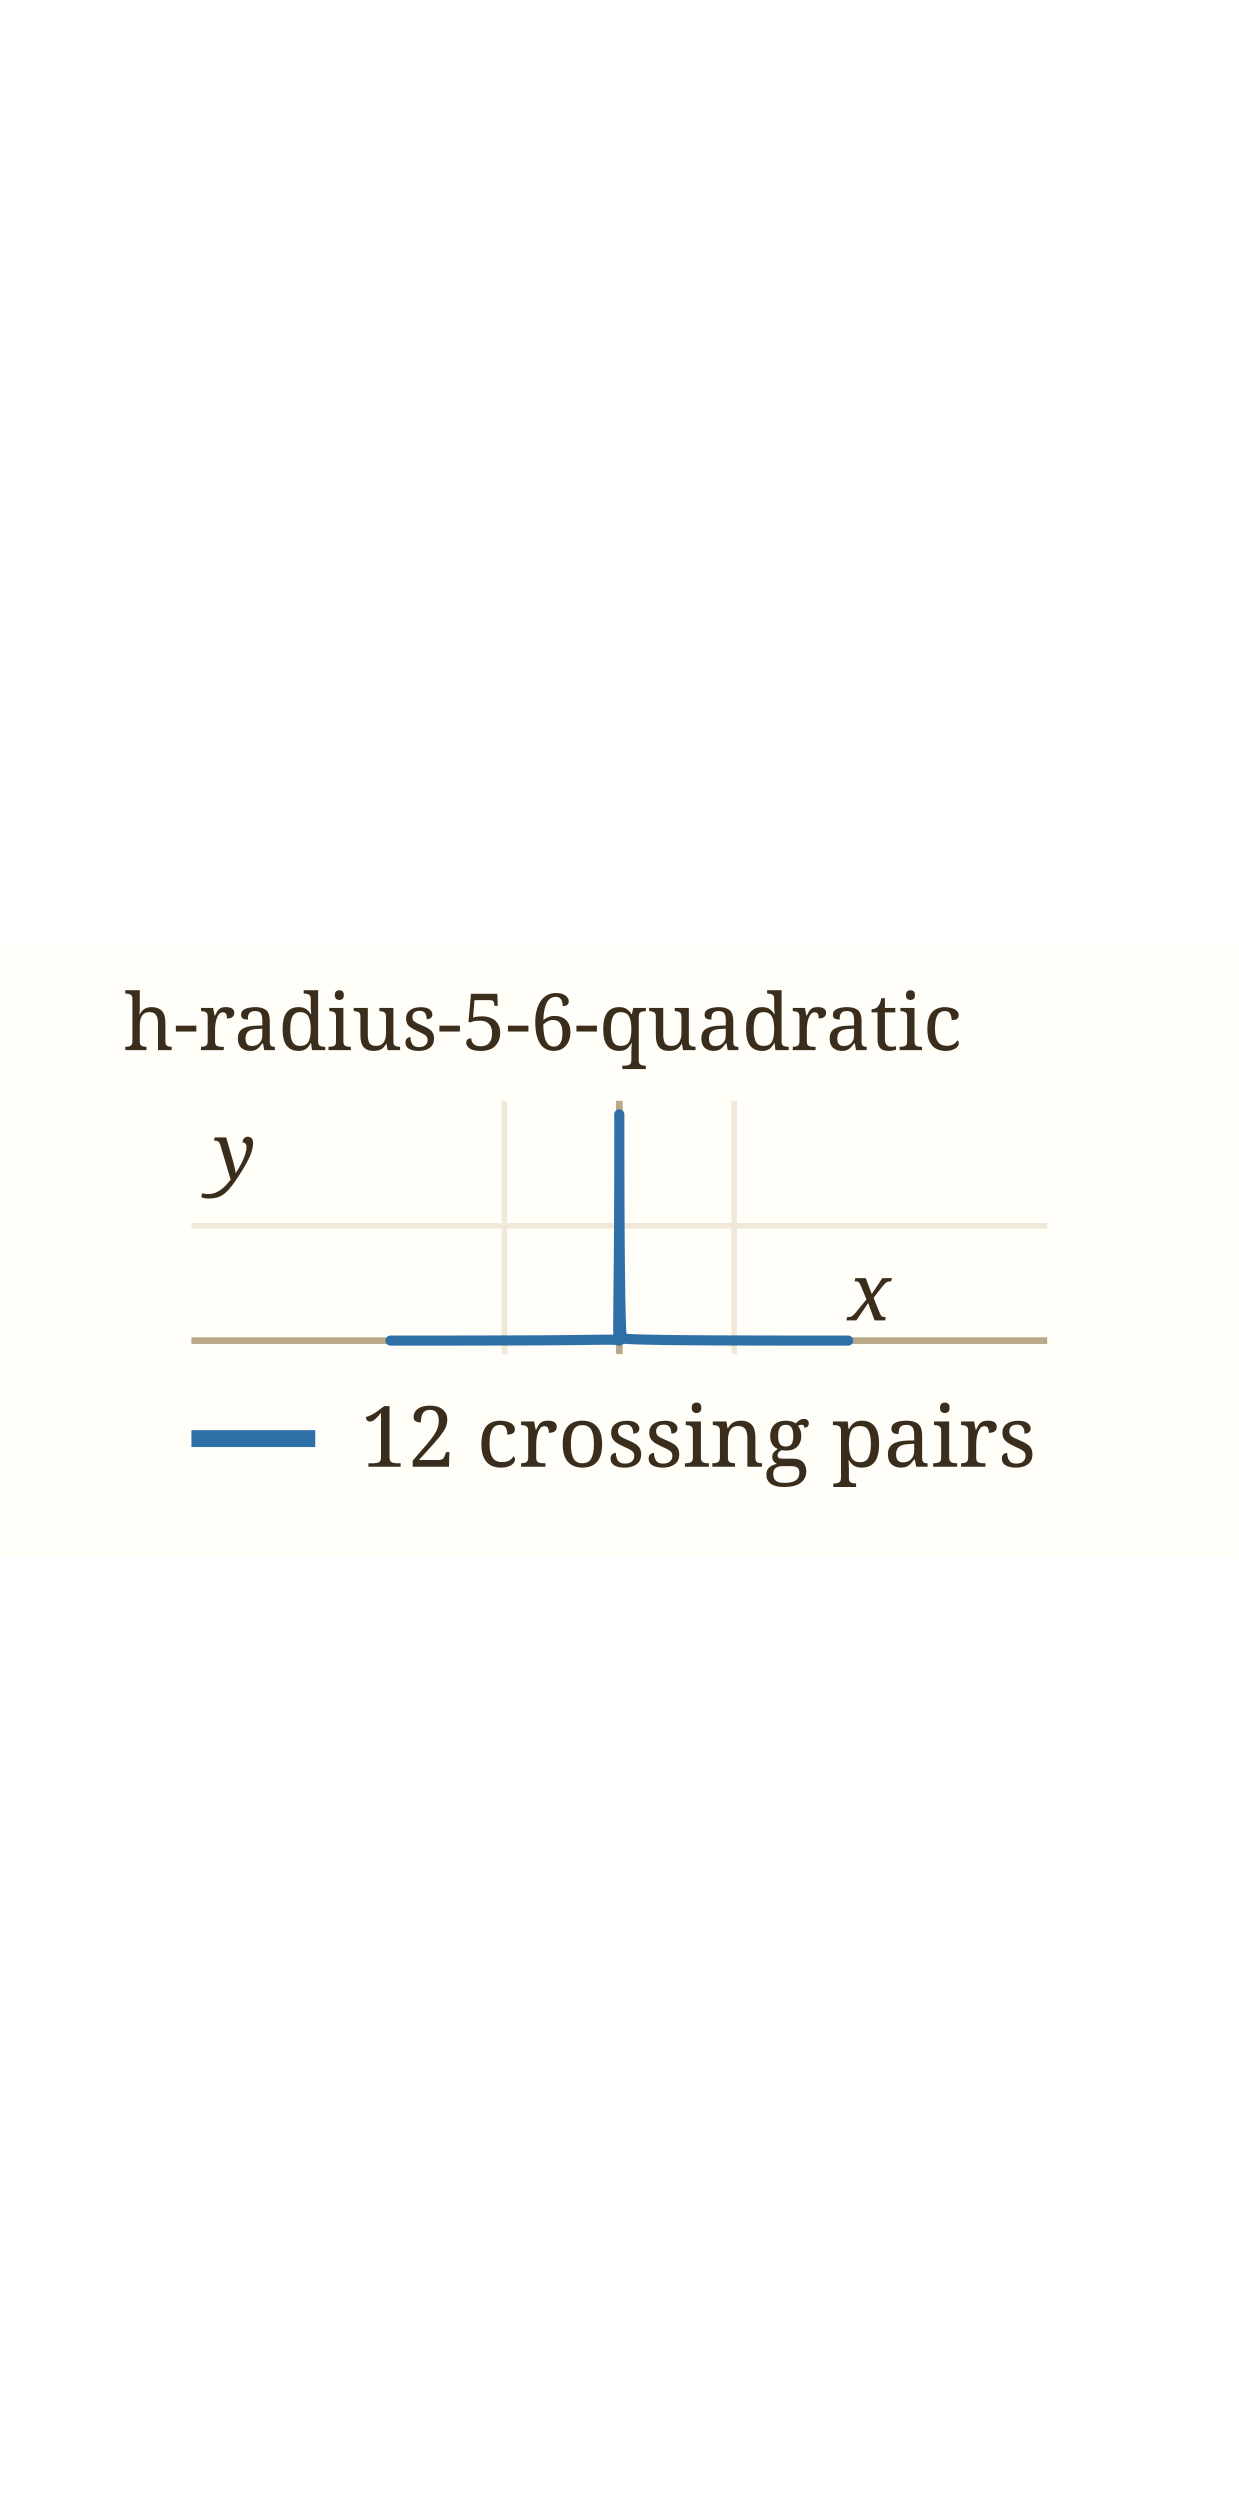
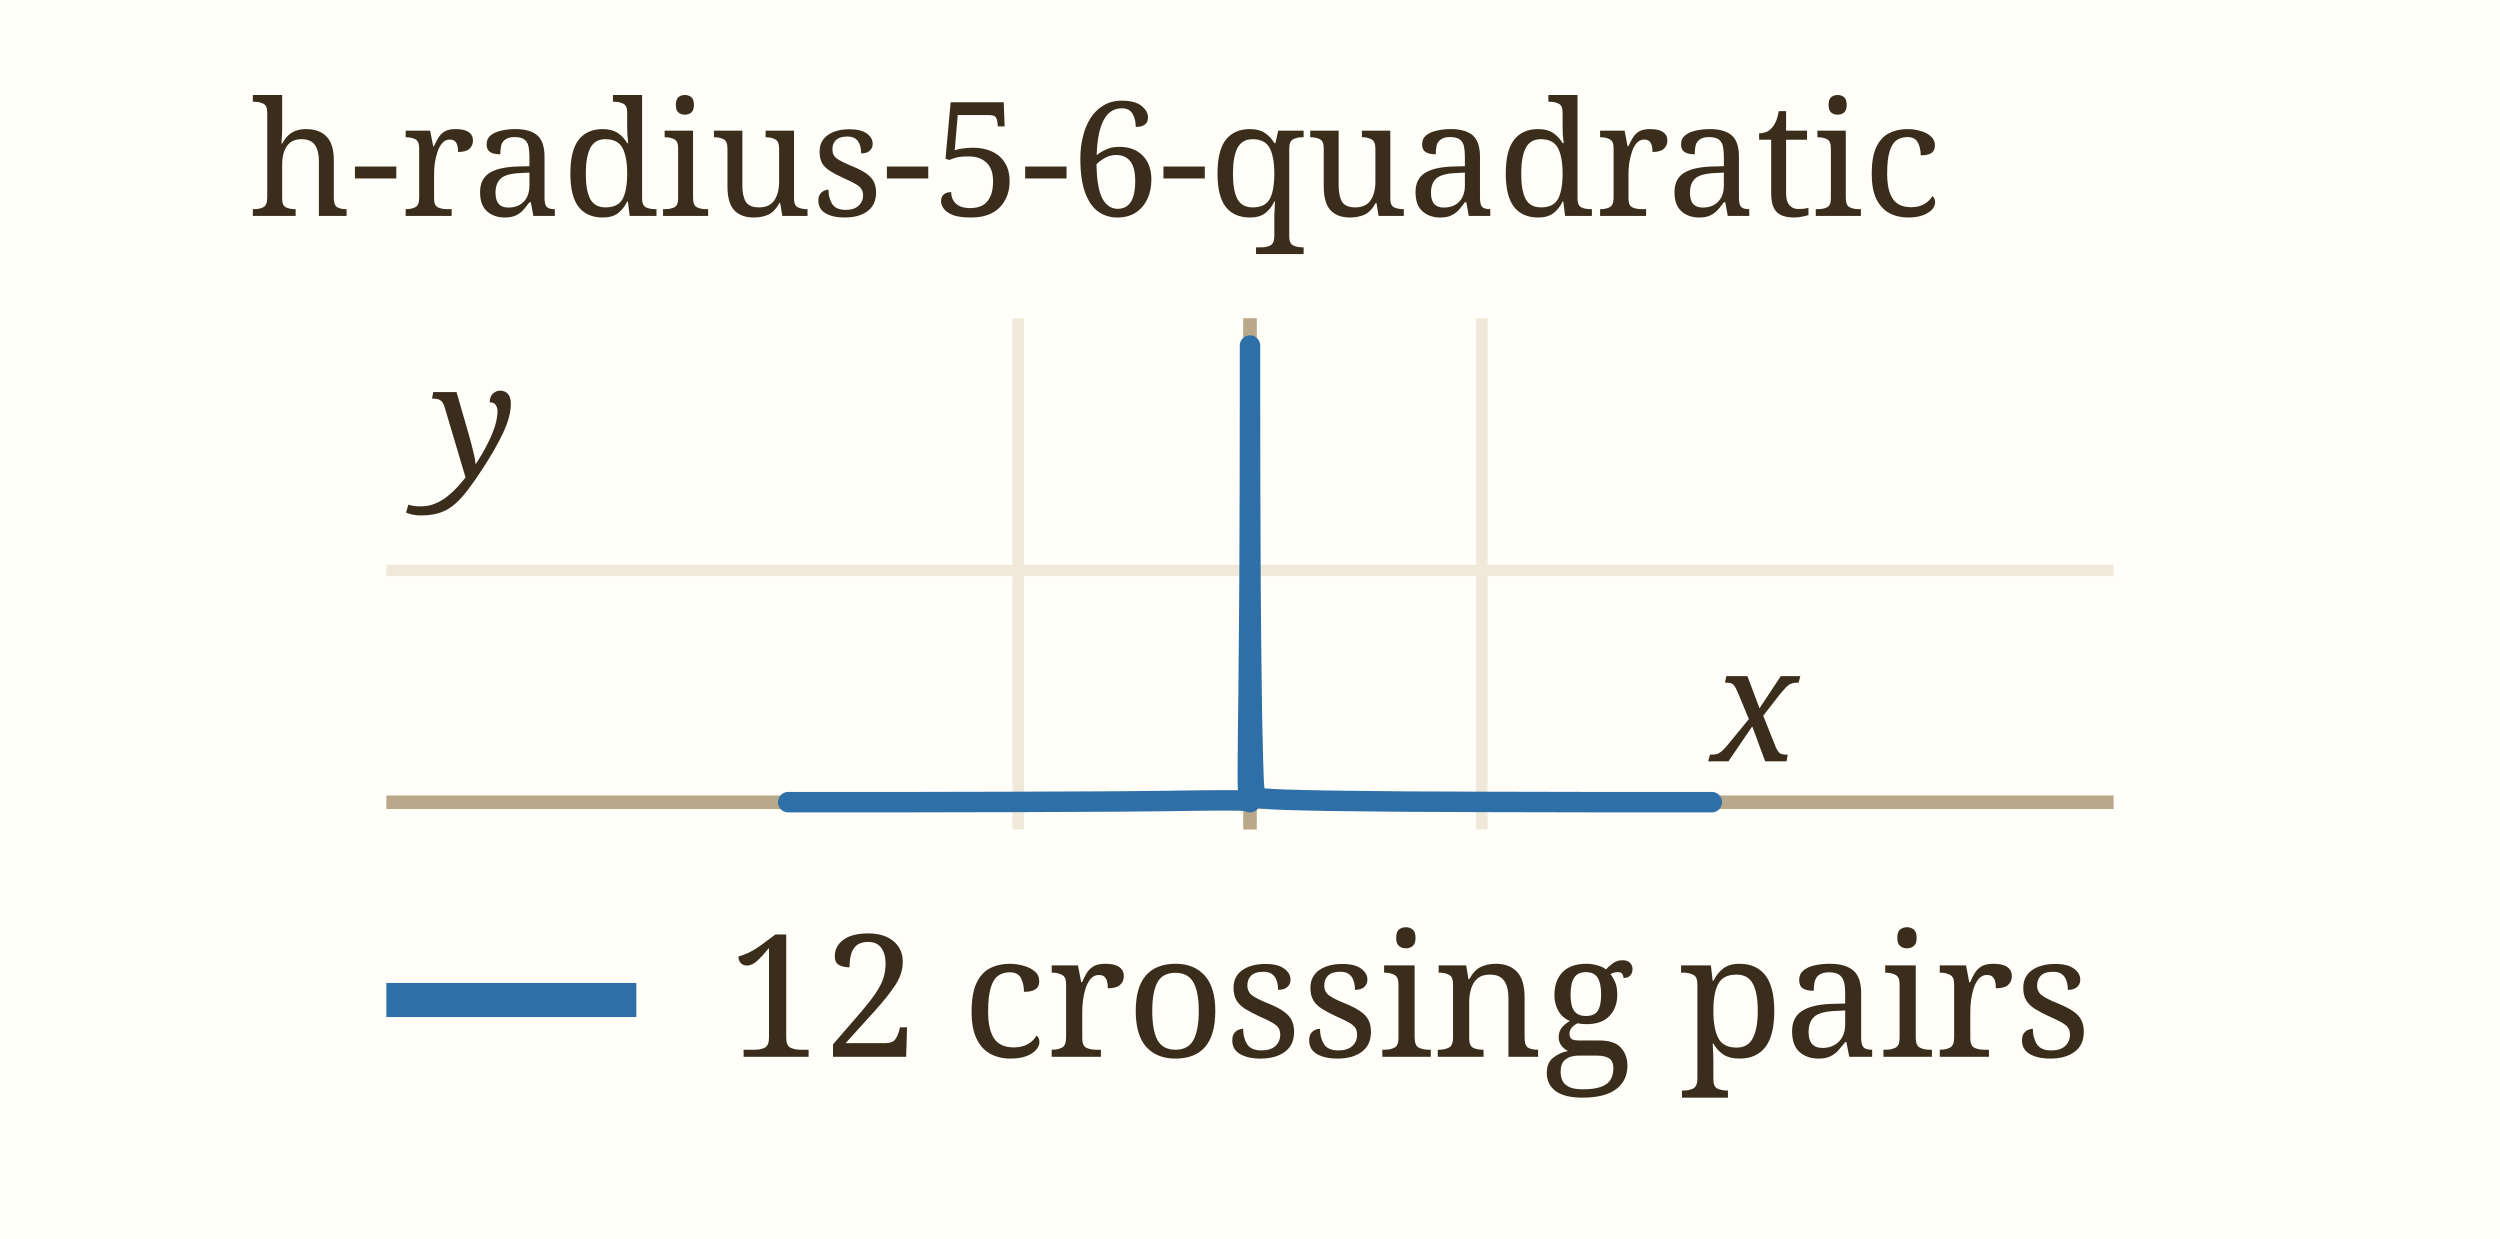
- <svg xmlns="http://www.w3.org/2000/svg" viewBox="0 0 220 109" width="109" height="220" role="img" aria-label="h-radius-5-6-quadratic" data-panel="h-radius-5-6-quadratic">
+ <svg xmlns="http://www.w3.org/2000/svg" viewBox="0 0 220 109" width="220" height="109" role="img" aria-label="h-radius-5-6-quadratic" data-panel="h-radius-5-6-quadratic">
  <rect x="0" y="0" width="220" height="109" fill="#fffef9" />
  <clipPath id="clip-h-radius-5-6-quadratic">
    <rect x="34" y="28" width="152" height="45" />
  </clipPath>
  <g clip-path="url(#clip-h-radius-5-6-quadratic)">
    <line x1="89.6" x2="89.6" y1="28" y2="73" stroke="#f0e8d8" stroke-width="1" />
    <text x="89.6" y="87.0" font-family="ui-monospace, Menlo, monospace" font-size="11" fill="#9c8a6a" text-anchor="middle">-0.5</text>
    <line x1="110.0" x2="110.0" y1="28" y2="73" stroke="#b9a98a" stroke-width="1.2" />
    <line x1="130.4" x2="130.4" y1="28" y2="73" stroke="#f0e8d8" stroke-width="1" />
    <text x="130.4" y="87.0" font-family="ui-monospace, Menlo, monospace" font-size="11" fill="#9c8a6a" text-anchor="middle">0.5</text>
    <line x1="34" x2="186" y1="70.6" y2="70.6" stroke="#b9a98a" stroke-width="1.2" />
    <line x1="34" x2="186" y1="50.2" y2="50.2" stroke="#f0e8d8" stroke-width="1" />
    <text x="28.0" y="54.2" font-family="ui-monospace, Menlo, monospace" font-size="11" fill="#9c8a6a" text-anchor="end">0.5</text>
    <path d="M69.36,70.59 C69.53,70.59 69.87,70.59 70.39,70.59 C70.91,70.59 71.62,70.59 72.49,70.59 C73.36,70.59 74.42,70.59 75.61,70.59 C76.80,70.59 78.17,70.59 79.61,70.59 C81.05,70.59 82.64,70.59 84.24,70.58 C85.83,70.58 87.54,70.58 89.17,70.57 C90.81,70.57 92.50,70.56 94.06,70.55 C95.63,70.55 97.17,70.54 98.56,70.53 C99.95,70.51 101.26,70.50 102.40,70.49 C103.54,70.47 104.55,70.46 105.42,70.45 C106.28,70.44 106.99,70.43 107.57,70.43 C108.16,70.43 108.59,70.43 108.95,70.44 C109.30,70.45 109.51,70.47 109.68,70.49 C109.85,70.51 109.91,70.55 109.97,70.57 C110.02,70.58 110.00,70.62 109.99,70.57 C109.98,70.53 109.93,70.51 109.91,70.32 C109.88,70.13 109.85,69.92 109.83,69.44 C109.81,68.97 109.80,68.40 109.81,67.45 C109.81,66.51 109.83,65.35 109.84,63.79 C109.86,62.23 109.89,60.30 109.90,58.09 C109.92,55.88 109.95,53.20 109.96,50.54 C109.97,47.89 109.98,44.80 109.99,42.17 C110.00,39.54 110.00,36.74 110.00,34.78 C110.00,32.82 110.00,31.14 110.00,30.41 C110.00,29.68 110.00,29.68 110.00,30.41 C110.00,31.14 110.00,32.83 110.00,34.78 C110.00,36.73 110.00,39.53 110.01,42.13 C110.02,44.73 110.03,47.79 110.04,50.38 C110.05,52.98 110.08,55.58 110.10,57.70 C110.12,59.83 110.15,61.65 110.17,63.13 C110.20,64.60 110.23,65.68 110.25,66.57 C110.27,67.47 110.29,68.02 110.31,68.50 C110.33,68.98 110.35,69.23 110.38,69.47 C110.41,69.71 110.43,69.82 110.49,69.93 C110.54,70.04 110.59,70.09 110.70,70.15 C110.80,70.20 110.91,70.23 111.11,70.26 C111.31,70.28 111.53,70.30 111.87,70.32 C112.21,70.34 112.62,70.36 113.17,70.38 C113.72,70.40 114.37,70.41 115.18,70.43 C115.99,70.45 116.93,70.47 118.02,70.48 C119.11,70.50 120.36,70.51 121.70,70.52 C123.04,70.54 124.55,70.55 126.08,70.55 C127.61,70.56 129.27,70.57 130.89,70.57 C132.51,70.58 134.20,70.58 135.79,70.58 C137.37,70.59 138.97,70.59 140.40,70.59 C141.83,70.59 143.21,70.59 144.39,70.59 C145.58,70.59 146.64,70.59 147.51,70.59 C148.38,70.59 149.09,70.59 149.61,70.59 C150.13,70.59 150.47,70.59 150.64,70.59 C150.81,70.59 150.81,70.59 150.64,70.59 C150.47,70.59 150.13,70.59 149.61,70.59 C149.09,70.59 148.38,70.59 147.51,70.59 C146.64,70.59 145.58,70.59 144.39,70.59 C143.21,70.59 141.83,70.59 140.40,70.59 C138.97,70.59 137.37,70.59 135.79,70.58 C134.20,70.58 132.51,70.58 130.89,70.57 C129.27,70.57 127.61,70.56 126.08,70.55 C124.55,70.55 123.04,70.54 121.70,70.52 C120.36,70.51 119.11,70.50 118.02,70.48 C116.93,70.47 115.99,70.45 115.18,70.43 C114.37,70.41 113.72,70.40 113.17,70.38 C112.62,70.36 112.21,70.34 111.87,70.32 C111.53,70.30 111.31,70.28 111.11,70.26 C110.91,70.23 110.80,70.20 110.70,70.15 C110.59,70.09 110.54,70.04 110.49,69.93 C110.43,69.82 110.41,69.71 110.38,69.47 C110.35,69.23 110.33,68.98 110.31,68.50 C110.29,68.02 110.27,67.47 110.25,66.57 C110.23,65.68 110.20,64.60 110.17,63.13 C110.15,61.65 110.12,59.83 110.10,57.70 C110.08,55.58 110.05,52.98 110.04,50.38 C110.03,47.79 110.02,44.73 110.01,42.13 C110.00,39.53 110.00,36.73 110.00,34.78 C110.00,32.83 110.00,31.14 110.00,30.41 C110.00,29.68 110.00,29.68 110.00,30.41 C110.00,31.14 110.00,32.82 110.00,34.78 C110.00,36.74 110.00,39.54 109.99,42.17 C109.98,44.80 109.97,47.89 109.96,50.54 C109.95,53.20 109.92,55.88 109.90,58.09 C109.89,60.30 109.86,62.23 109.84,63.79 C109.83,65.35 109.81,66.51 109.81,67.45 C109.80,68.40 109.81,68.97 109.83,69.44 C109.85,69.92 109.88,70.13 109.91,70.32 C109.93,70.51 109.98,70.53 109.99,70.57 C110.00,70.62 110.02,70.58 109.97,70.57 C109.91,70.55 109.85,70.51 109.68,70.49 C109.51,70.47 109.30,70.45 108.95,70.44 C108.59,70.43 108.16,70.43 107.57,70.43 C106.99,70.43 106.28,70.44 105.42,70.45 C104.55,70.46 103.54,70.47 102.40,70.49 C101.26,70.50 99.95,70.51 98.56,70.53 C97.17,70.54 95.63,70.55 94.06,70.55 C92.50,70.56 90.81,70.57 89.17,70.57 C87.54,70.58 85.83,70.58 84.24,70.58 C82.64,70.59 81.05,70.59 79.61,70.59 C78.17,70.59 76.80,70.59 75.61,70.59 C74.42,70.59 73.36,70.59 72.49,70.59 C71.62,70.59 70.91,70.59 70.39,70.59 C69.87,70.59 69.53,70.59 69.36,70.59" fill="none" stroke="#2f6fa8" stroke-width="1.8" stroke-linecap="round" data-path="h-radius-5-6-quadratic" />
  </g>
  <text x="150.6" y="67.0" font-family="Georgia, serif" font-size="14" font-style="italic" fill="#3b2d1c">x</text>
  <text x="38.0" y="42.0" font-family="Georgia, serif" font-size="14" font-style="italic" fill="#3b2d1c">y</text>
  <text x="22" y="19" font-family="Georgia, serif" font-size="14" fill="#3b2d1c">h-radius-5-6-quadratic</text>
  <line x1="34" x2="56" y1="88" y2="88" stroke="#2f6fa8" stroke-width="3" />
  <text x="64" y="93" font-family="Georgia, serif" font-size="15" fill="#3b2d1c">12 crossing pairs</text>
</svg>
